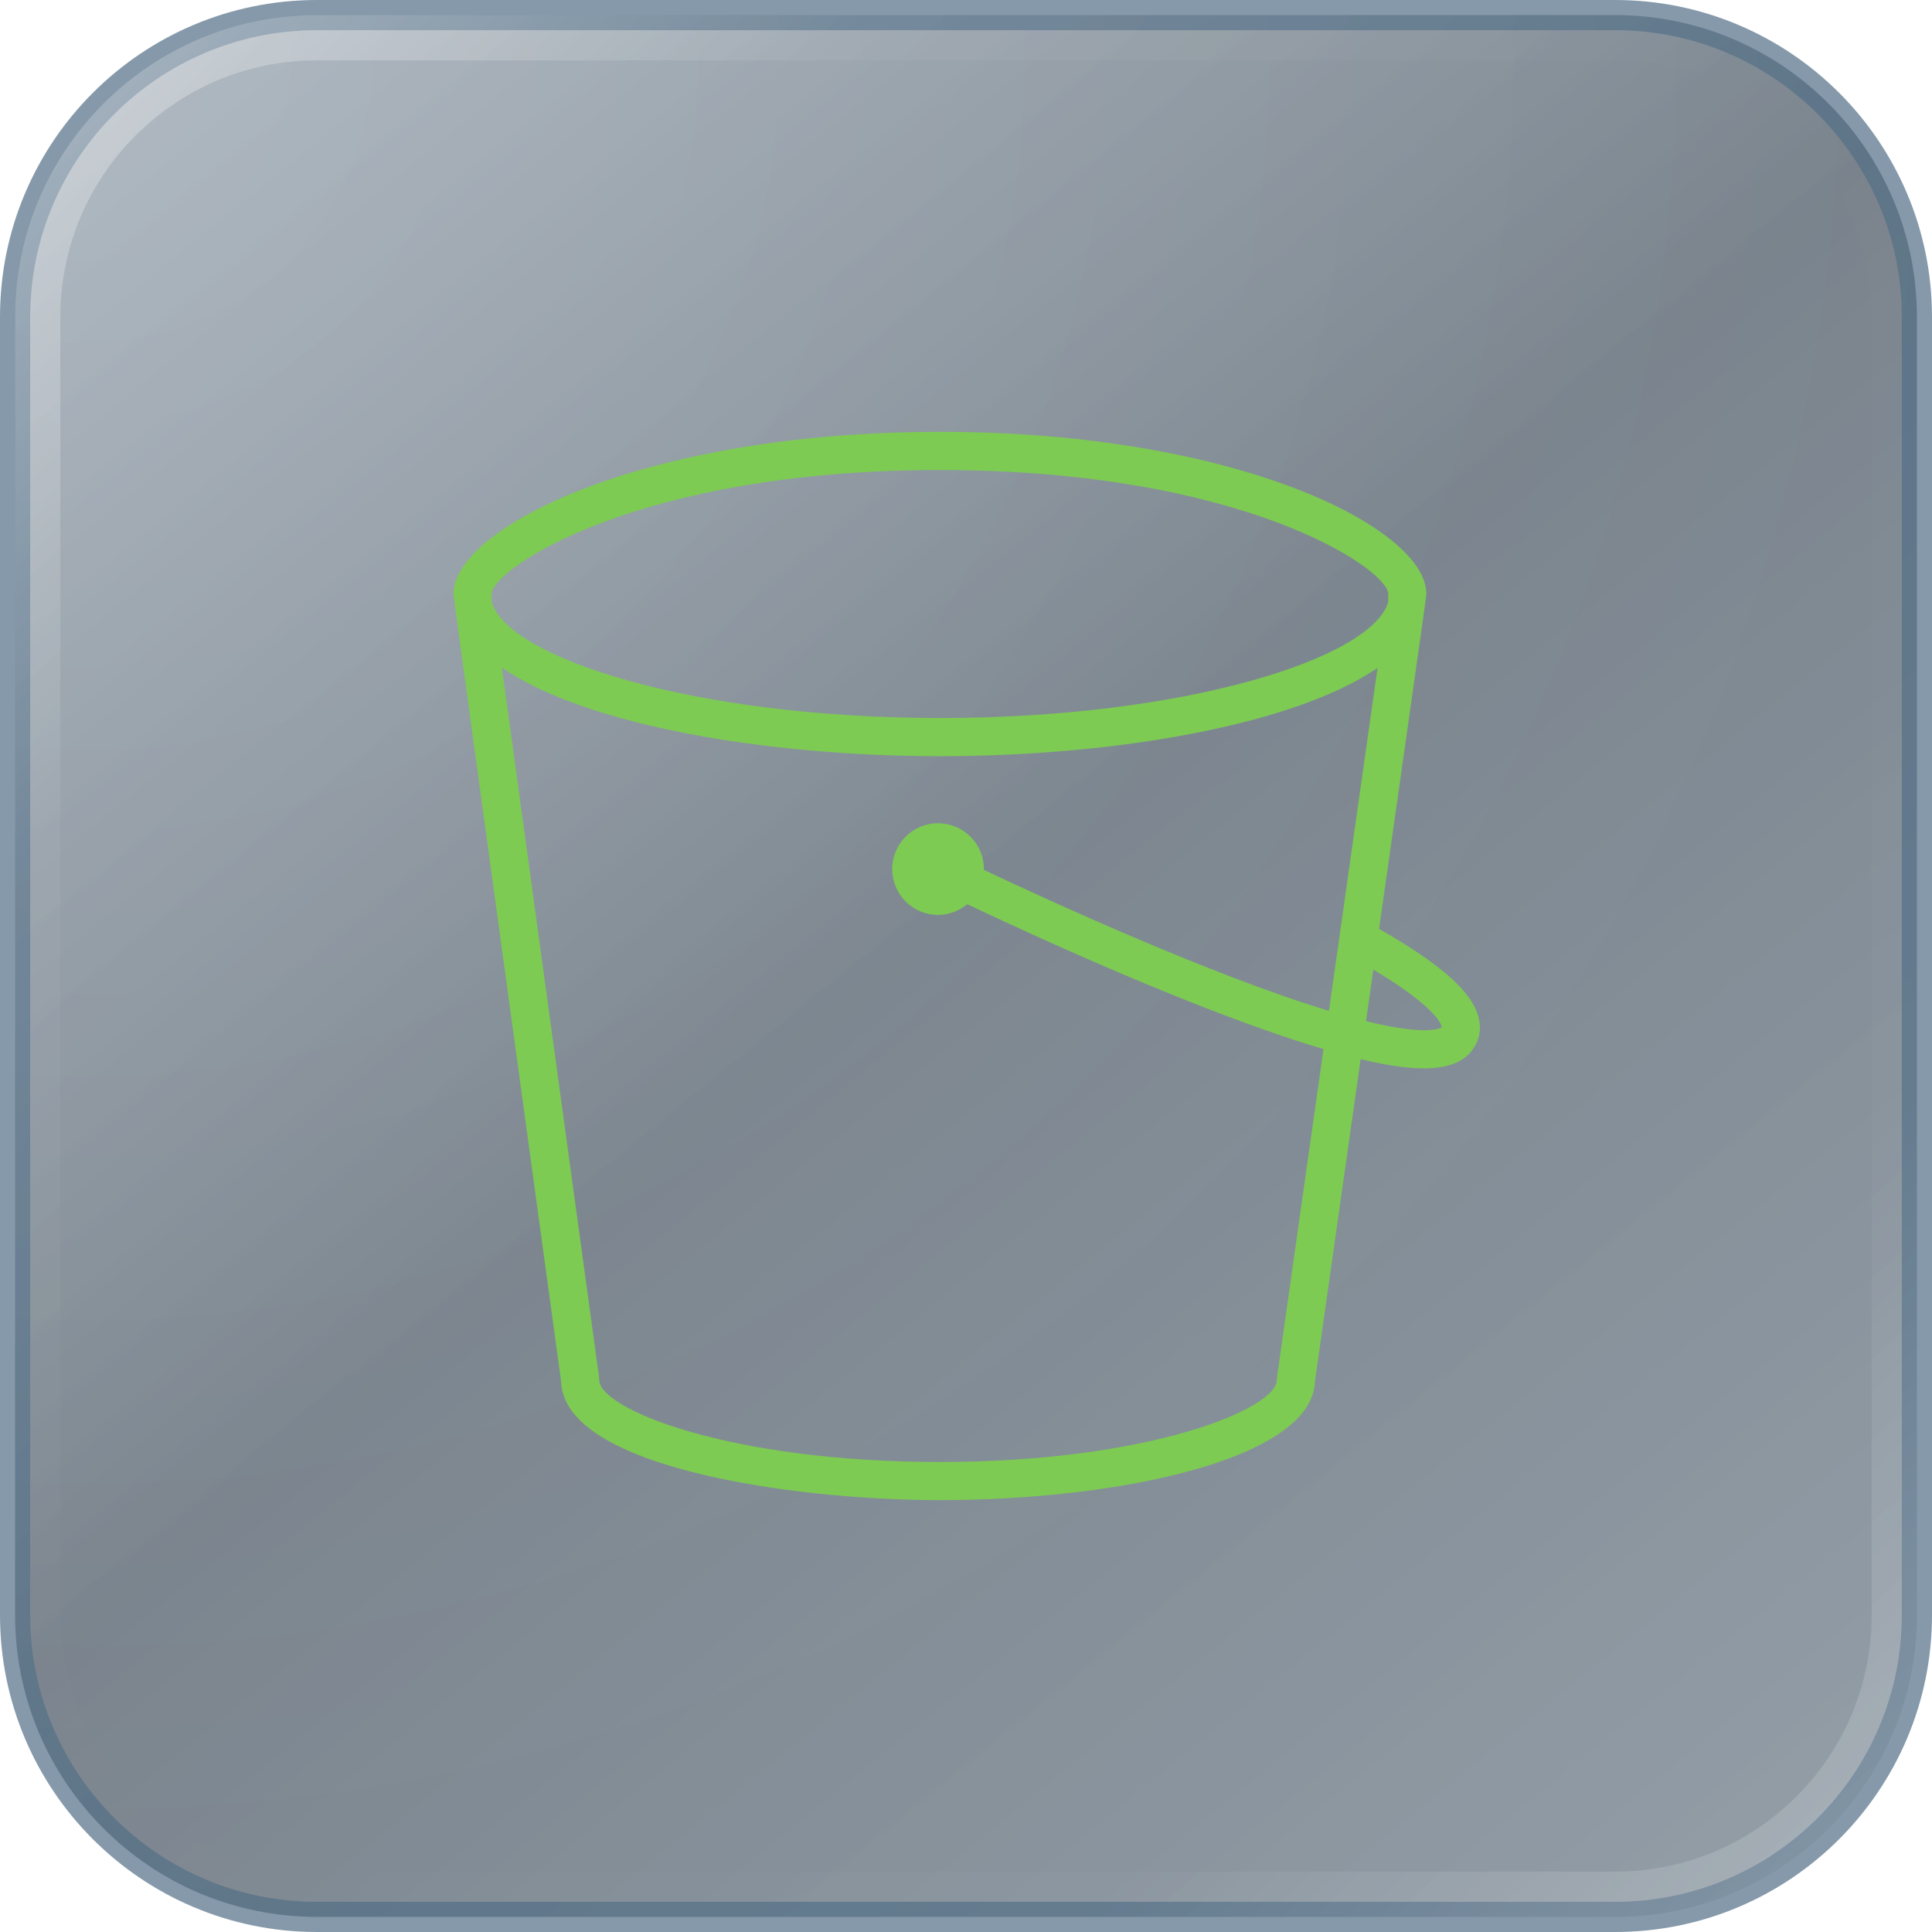
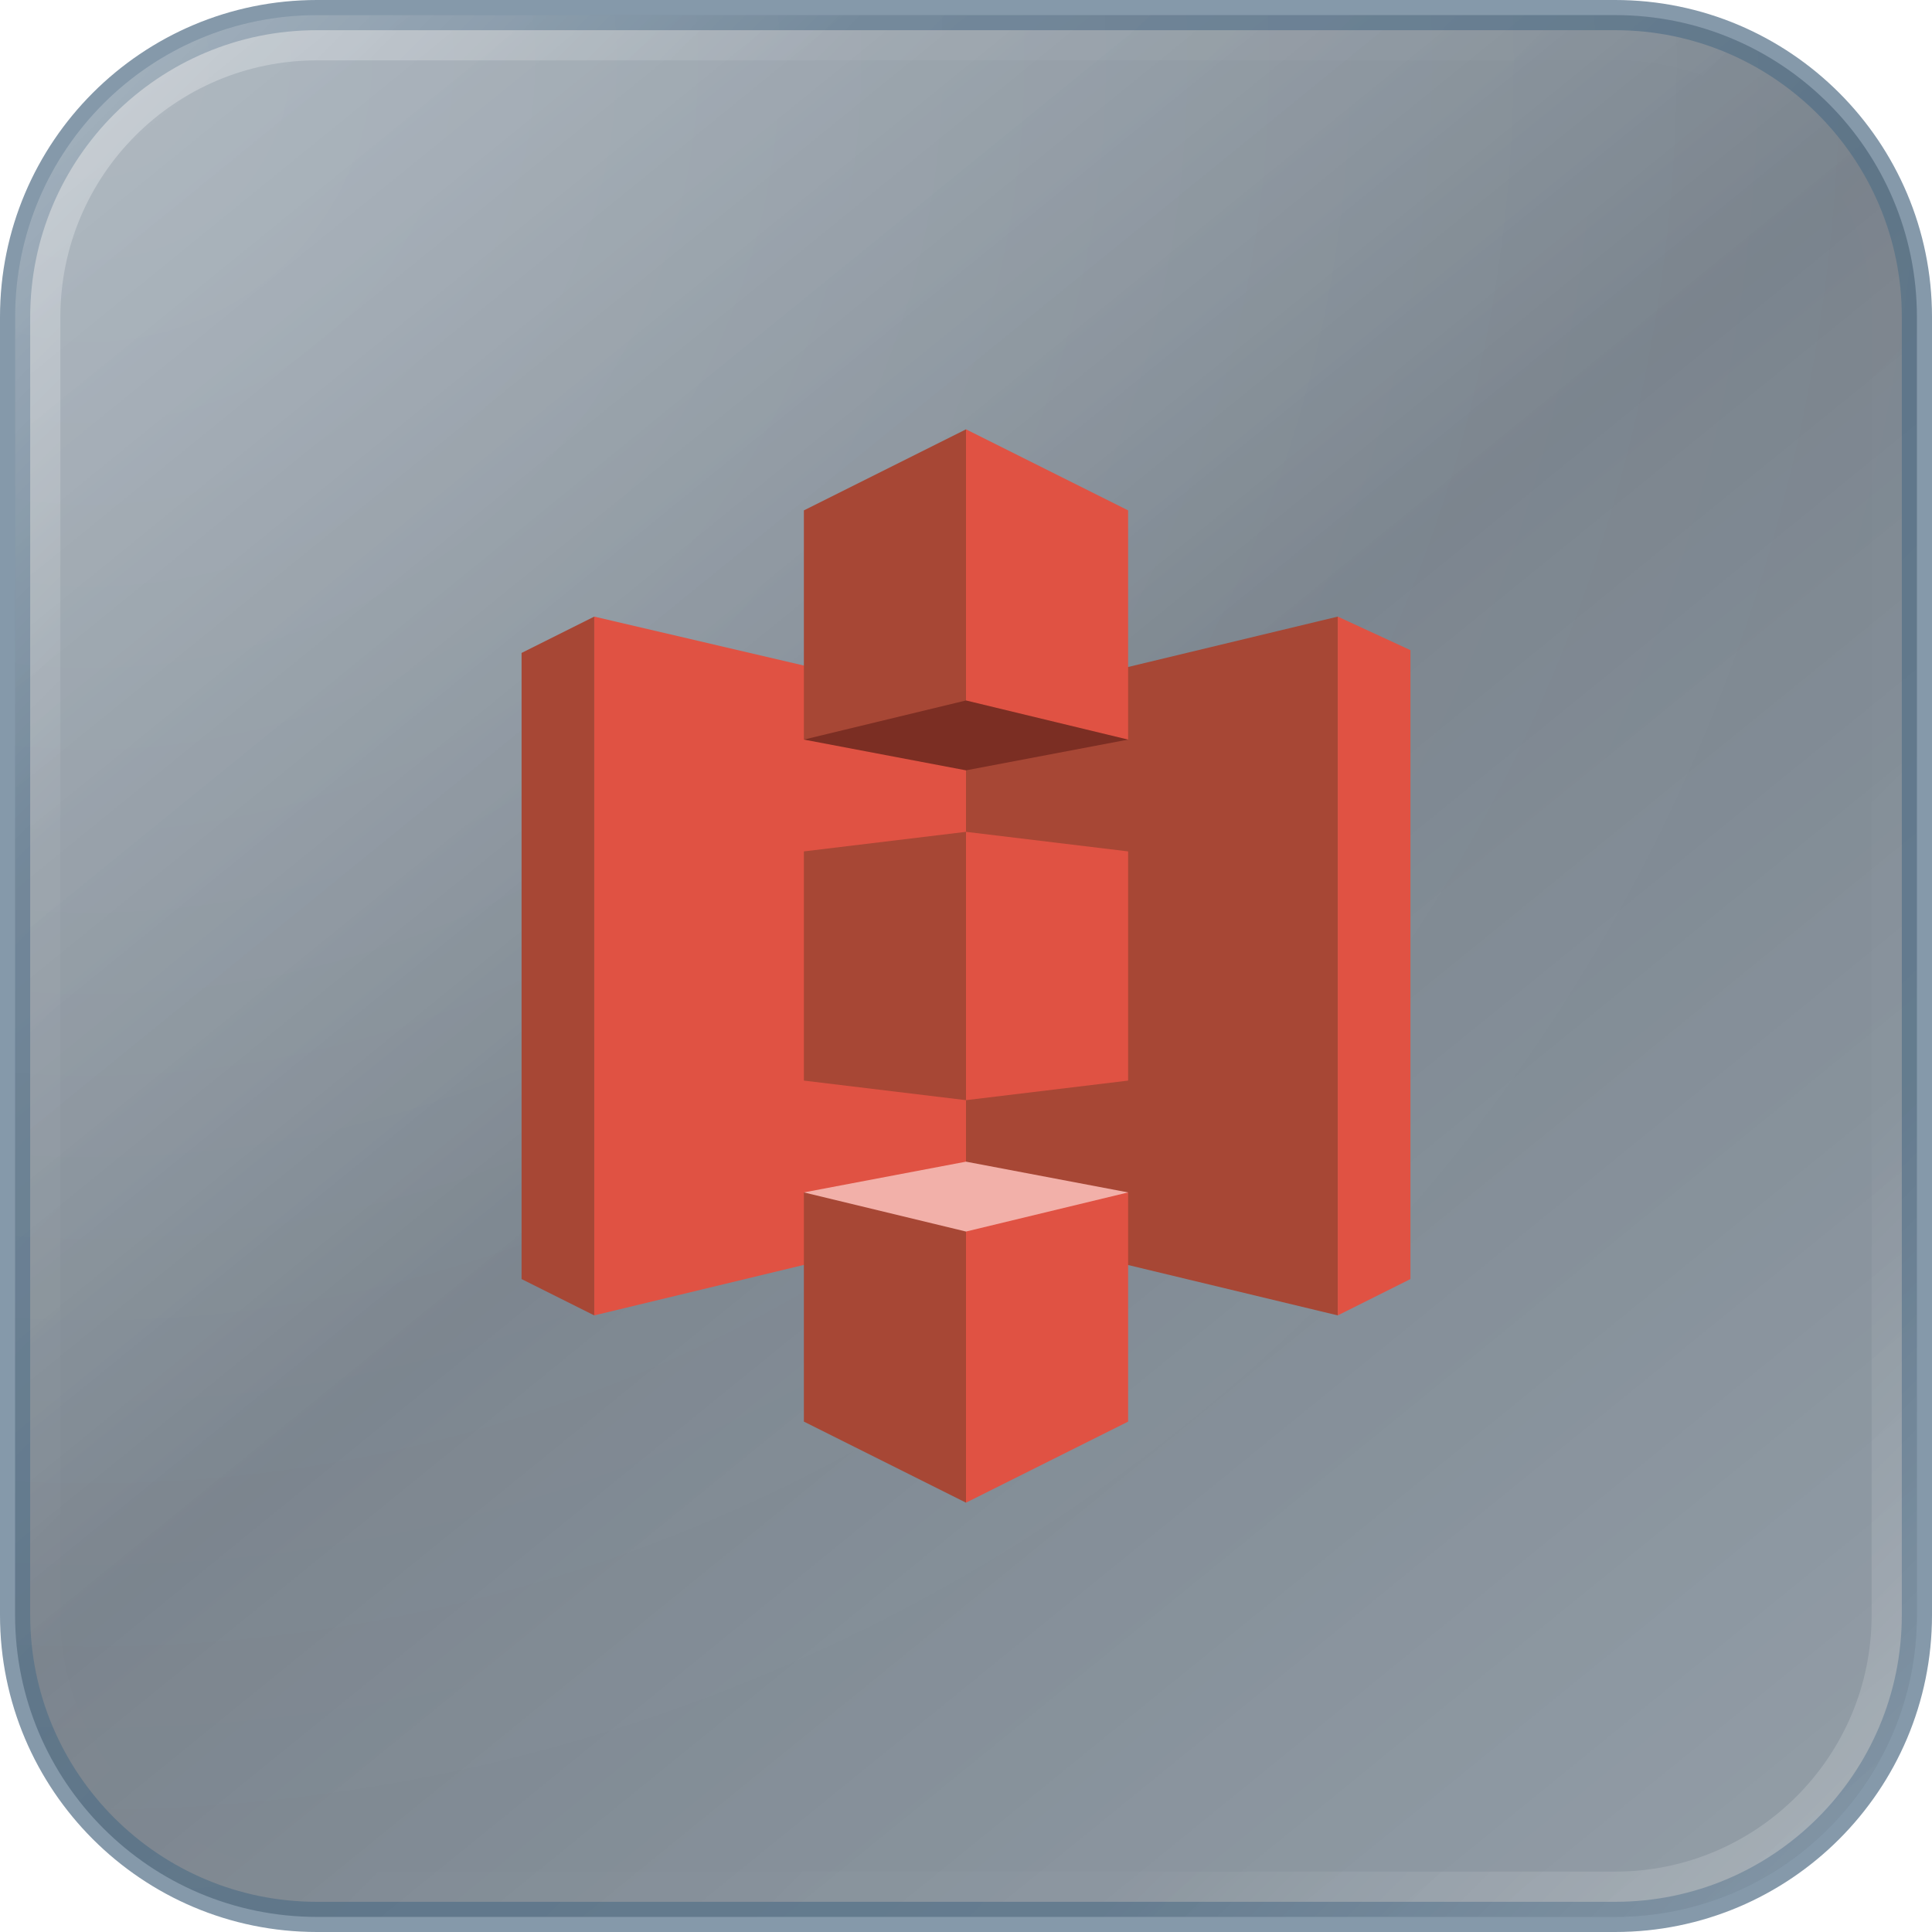
<svg xmlns="http://www.w3.org/2000/svg" viewBox="0 0 64 64" fill="none" color="#CBD5E1">
  <g>
    <defs>
      <linearGradient id="amazon-s3-app-dark-background-surface" x1="6" y1="0" x2="58" y2="64" gradientUnits="userSpaceOnUse">
        <stop offset="0" stop-color="#526678" stop-opacity=".50" />
        <stop offset=".48" stop-color="#273746" stop-opacity=".62" />
        <stop offset="1" stop-color="#364A5C" stop-opacity=".54" />
      </linearGradient>
      <radialGradient id="amazon-s3-app-dark-background-sheen" cx="3" cy="2" r="62" gradientUnits="userSpaceOnUse">
        <stop stop-color="#FFFFFF" stop-opacity="0.09" />
        <stop offset="1" stop-color="#FFFFFF" stop-opacity="0" />
      </radialGradient>
      <linearGradient id="amazon-s3-app-dark-background-reflection" x1="0" y1="0" x2="64" y2="64" gradientUnits="userSpaceOnUse">
        <stop stop-color="#FFFFFF" stop-opacity="0.375" />
        <stop offset=".23" stop-color="#FFFFFF" stop-opacity="0.04" />
        <stop offset=".5" stop-color="#FFFFFF" stop-opacity="0" />
        <stop offset=".78" stop-color="#FFFFFF" stop-opacity="0.02" />
        <stop offset="1" stop-color="#FFFFFF" stop-opacity="0.225" />
      </linearGradient>
    </defs>
    <rect x=".5" y=".5" width="63" height="63" rx="10" fill="url(#amazon-s3-app-dark-background-surface)" stroke="#526E86" stroke-opacity=".7" />
    <rect x=".5" y=".5" width="63" height="63" rx="10" fill="url(#amazon-s3-app-dark-background-sheen)" />
    <rect x="1.25" y="1.25" width="61.5" height="61.5" rx="9.25" stroke="url(#amazon-s3-app-dark-background-reflection)" stroke-width="1.5" />
  </g>
  <defs>
    <clipPath id="amazon-s3-app-dark-tile">
      <rect x=".5" y=".5" width="63" height="63" rx="10" />
    </clipPath>
  </defs>
  <g clip-path="url(#amazon-s3-app-dark-tile)">
-     <svg viewBox="40.96 37.973 173.227 180.053" preserveAspectRatio="xMidYMid" fill="#111111" x="14.222" y="14.222" width="35.556" height="35.556">
-       <defs>
-         <linearGradient x1="0%" y1="100%" x2="100%" y2="0%" id="amazon-s3-app-dark-linearGradient-1">
-           <stop stop-color="#1B660F" offset="0%" />
-           <stop stop-color="#6CAE3E" offset="100%" />
-         </linearGradient>
-       </defs>
-       <g>
-         <path d="M194.675,137.256 L195.904,128.604 C207.235,135.391 207.382,138.194 207.379,138.271 C207.36,138.287 205.427,139.9 194.675,137.256 L194.675,137.256 Z M188.457,135.528 C168.873,129.602 141.6,117.09 130.563,111.874 C130.563,111.829 130.576,111.788 130.576,111.743 C130.576,107.503 127.126,104.053 122.883,104.053 C118.646,104.053 115.196,107.503 115.196,111.743 C115.196,115.983 118.646,119.432 122.883,119.432 C124.745,119.432 126.435,118.738 127.769,117.634 C140.755,123.781 167.817,136.111 187.545,141.935 L179.744,196.994 C179.721,197.144 179.712,197.295 179.712,197.445 C179.712,202.293 158.249,211.199 123.18,211.199 C87.74,211.199 66.051,202.293 66.051,197.445 C66.051,197.298 66.041,197.154 66.022,197.01 L49.721,77.948 C63.83,87.66 94.176,92.799 123.2,92.799 C152.179,92.799 182.473,87.679 196.611,77.996 L188.457,135.528 Z M48,65.528 C48.23,61.317 72.428,44.799 123.2,44.799 C173.964,44.799 198.166,61.314 198.4,65.528 L198.4,66.965 C195.616,76.408 164.256,86.399 123.2,86.399 C82.073,86.399 50.697,76.376 48,66.92 L48,65.528 Z M204.8,65.599 C204.8,54.511 173.011,38.399 123.2,38.399 C73.388,38.399 41.6,54.511 41.6,65.599 L41.9,68.012 L59.654,197.688 C60.08,212.191 98.755,217.599 123.18,217.599 C153.491,217.599 185.692,210.629 186.108,197.698 L193.776,143.628 C198.041,144.648 201.552,145.17 204.371,145.17 C208.156,145.17 210.716,144.245 212.268,142.396 C213.542,140.879 214.028,139.042 213.664,137.087 C212.835,132.658 207.577,127.884 196.87,121.775 L204.473,68.136 L204.8,65.599 Z" fill="#7DCB53" />
+     <svg viewBox="97 64 318 384" fill="none" x="14.222" y="14.222" width="35.556" height="35.556">
+       <g fill="#e05243">
+         <path d="m123 131v250l137-33V163" />
+         <path fill="#A74735" d="m97 144V368l26 13V131m75-38v82h58v33l-58 7v82l58 7v33h-58v82l58 29 4-98 129 31V131l-129 31-4-98" />
+         <path d="m256 448V64l58 29v82h-58v33l58 7v82l-58 7v33h58v82m75-38V131l26 12v225" />
      </g>
+       <path fill="#7B2E23" d="m314 175-58 11-58-11 58-14" />
+       <path fill="#f2b0a9" d="m314 337-58-11-58 11 58 14" />
    </svg>
  </g>
</svg>
